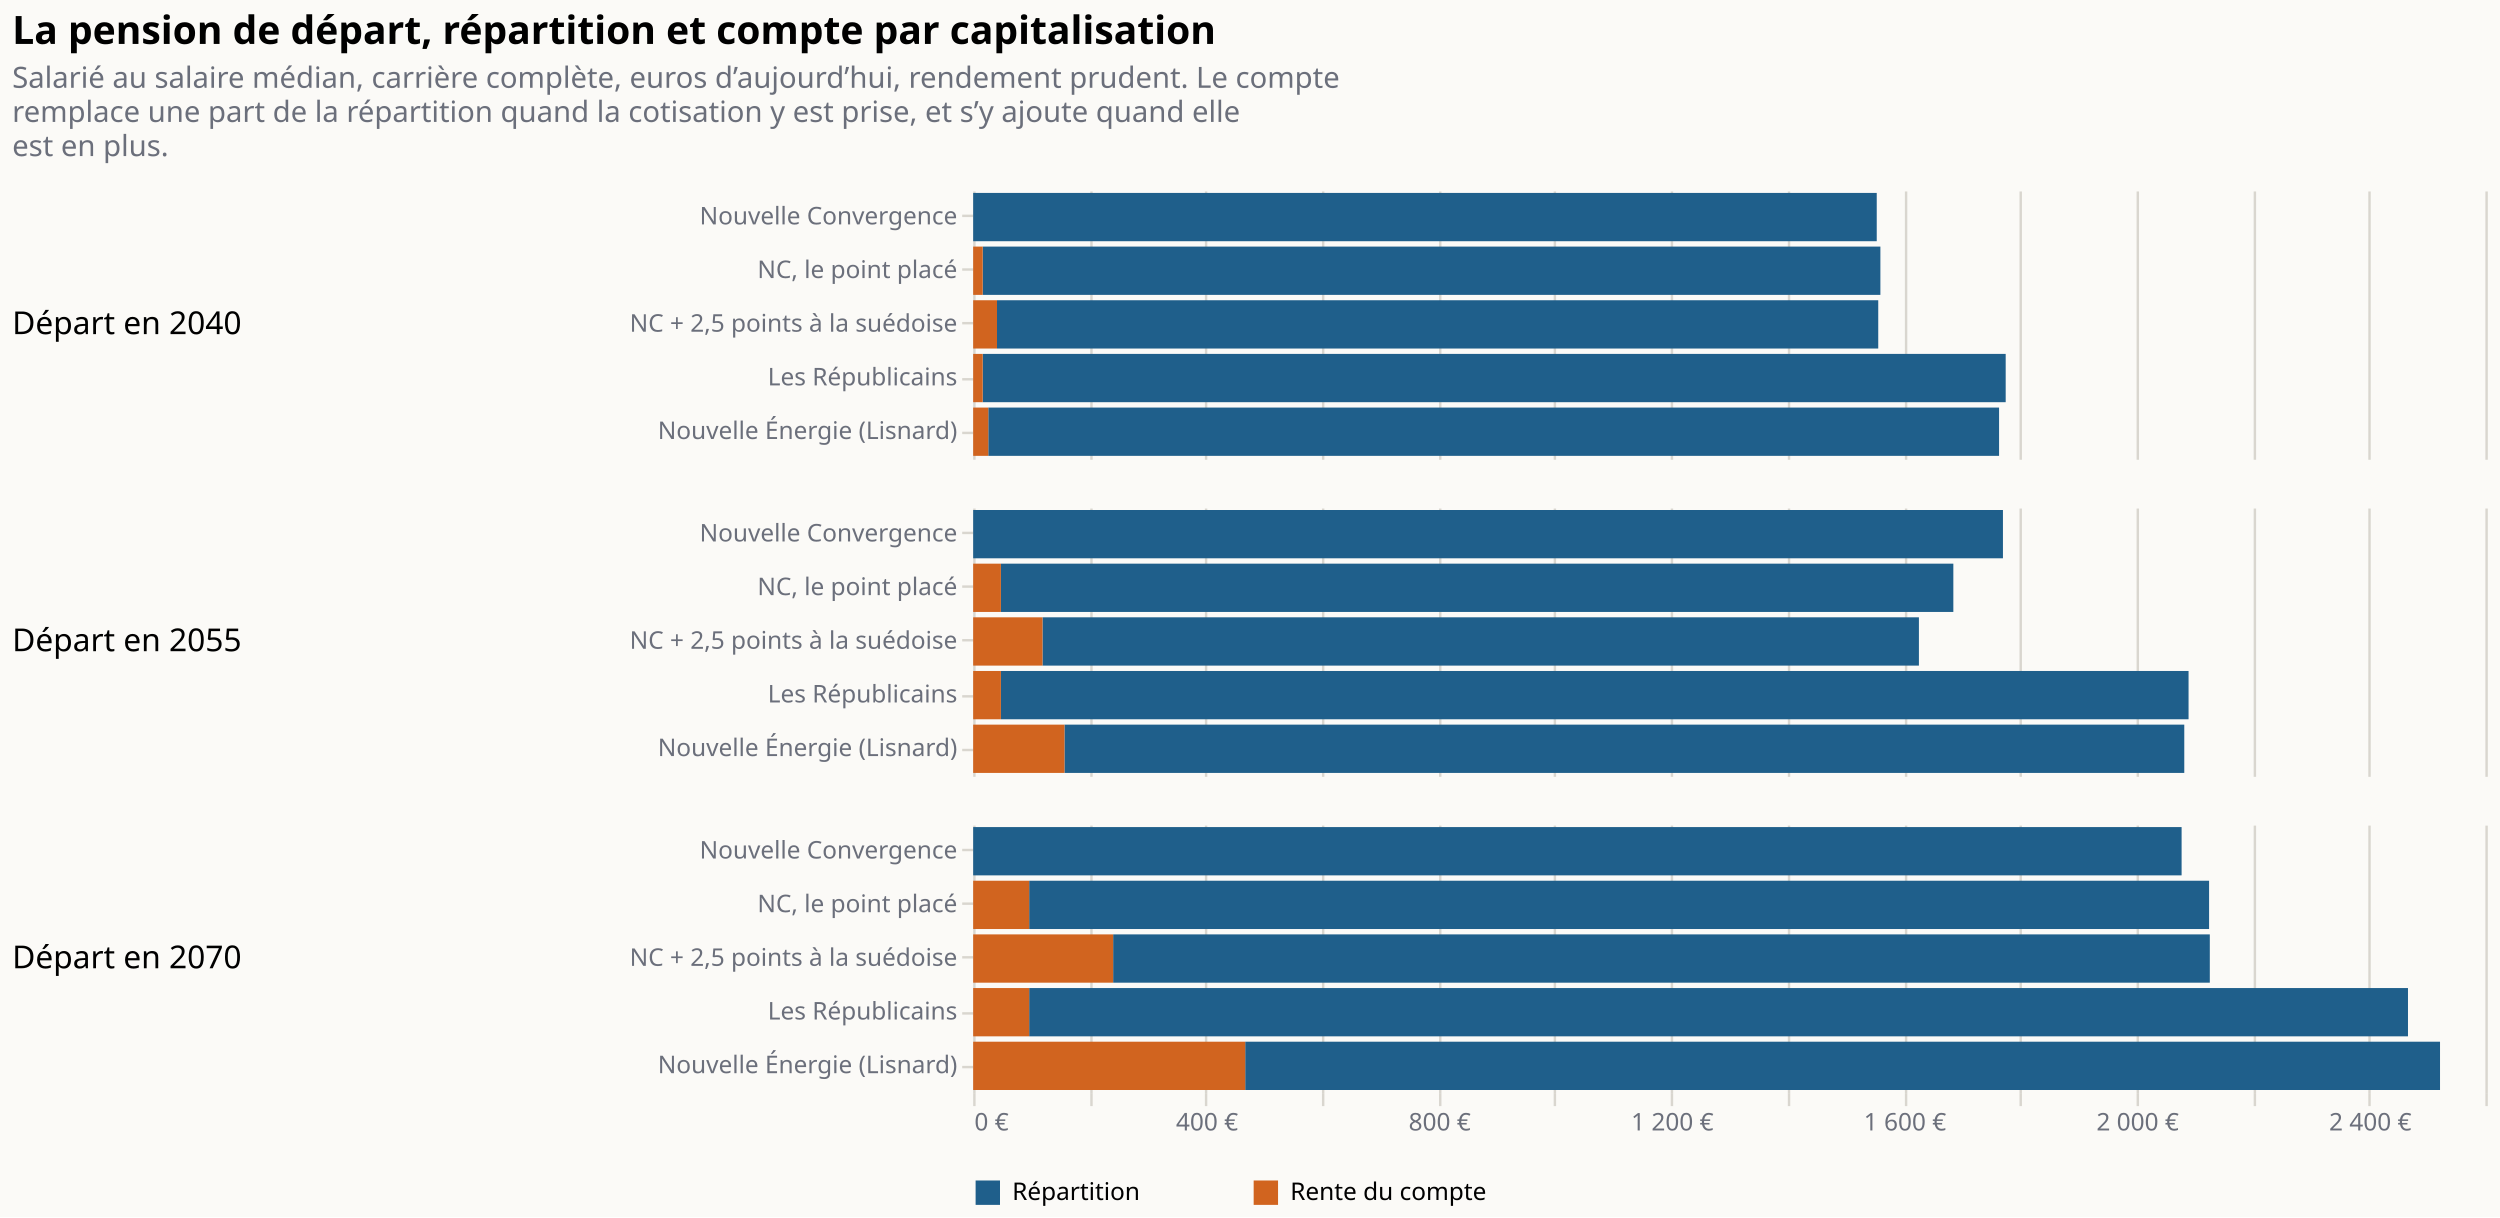
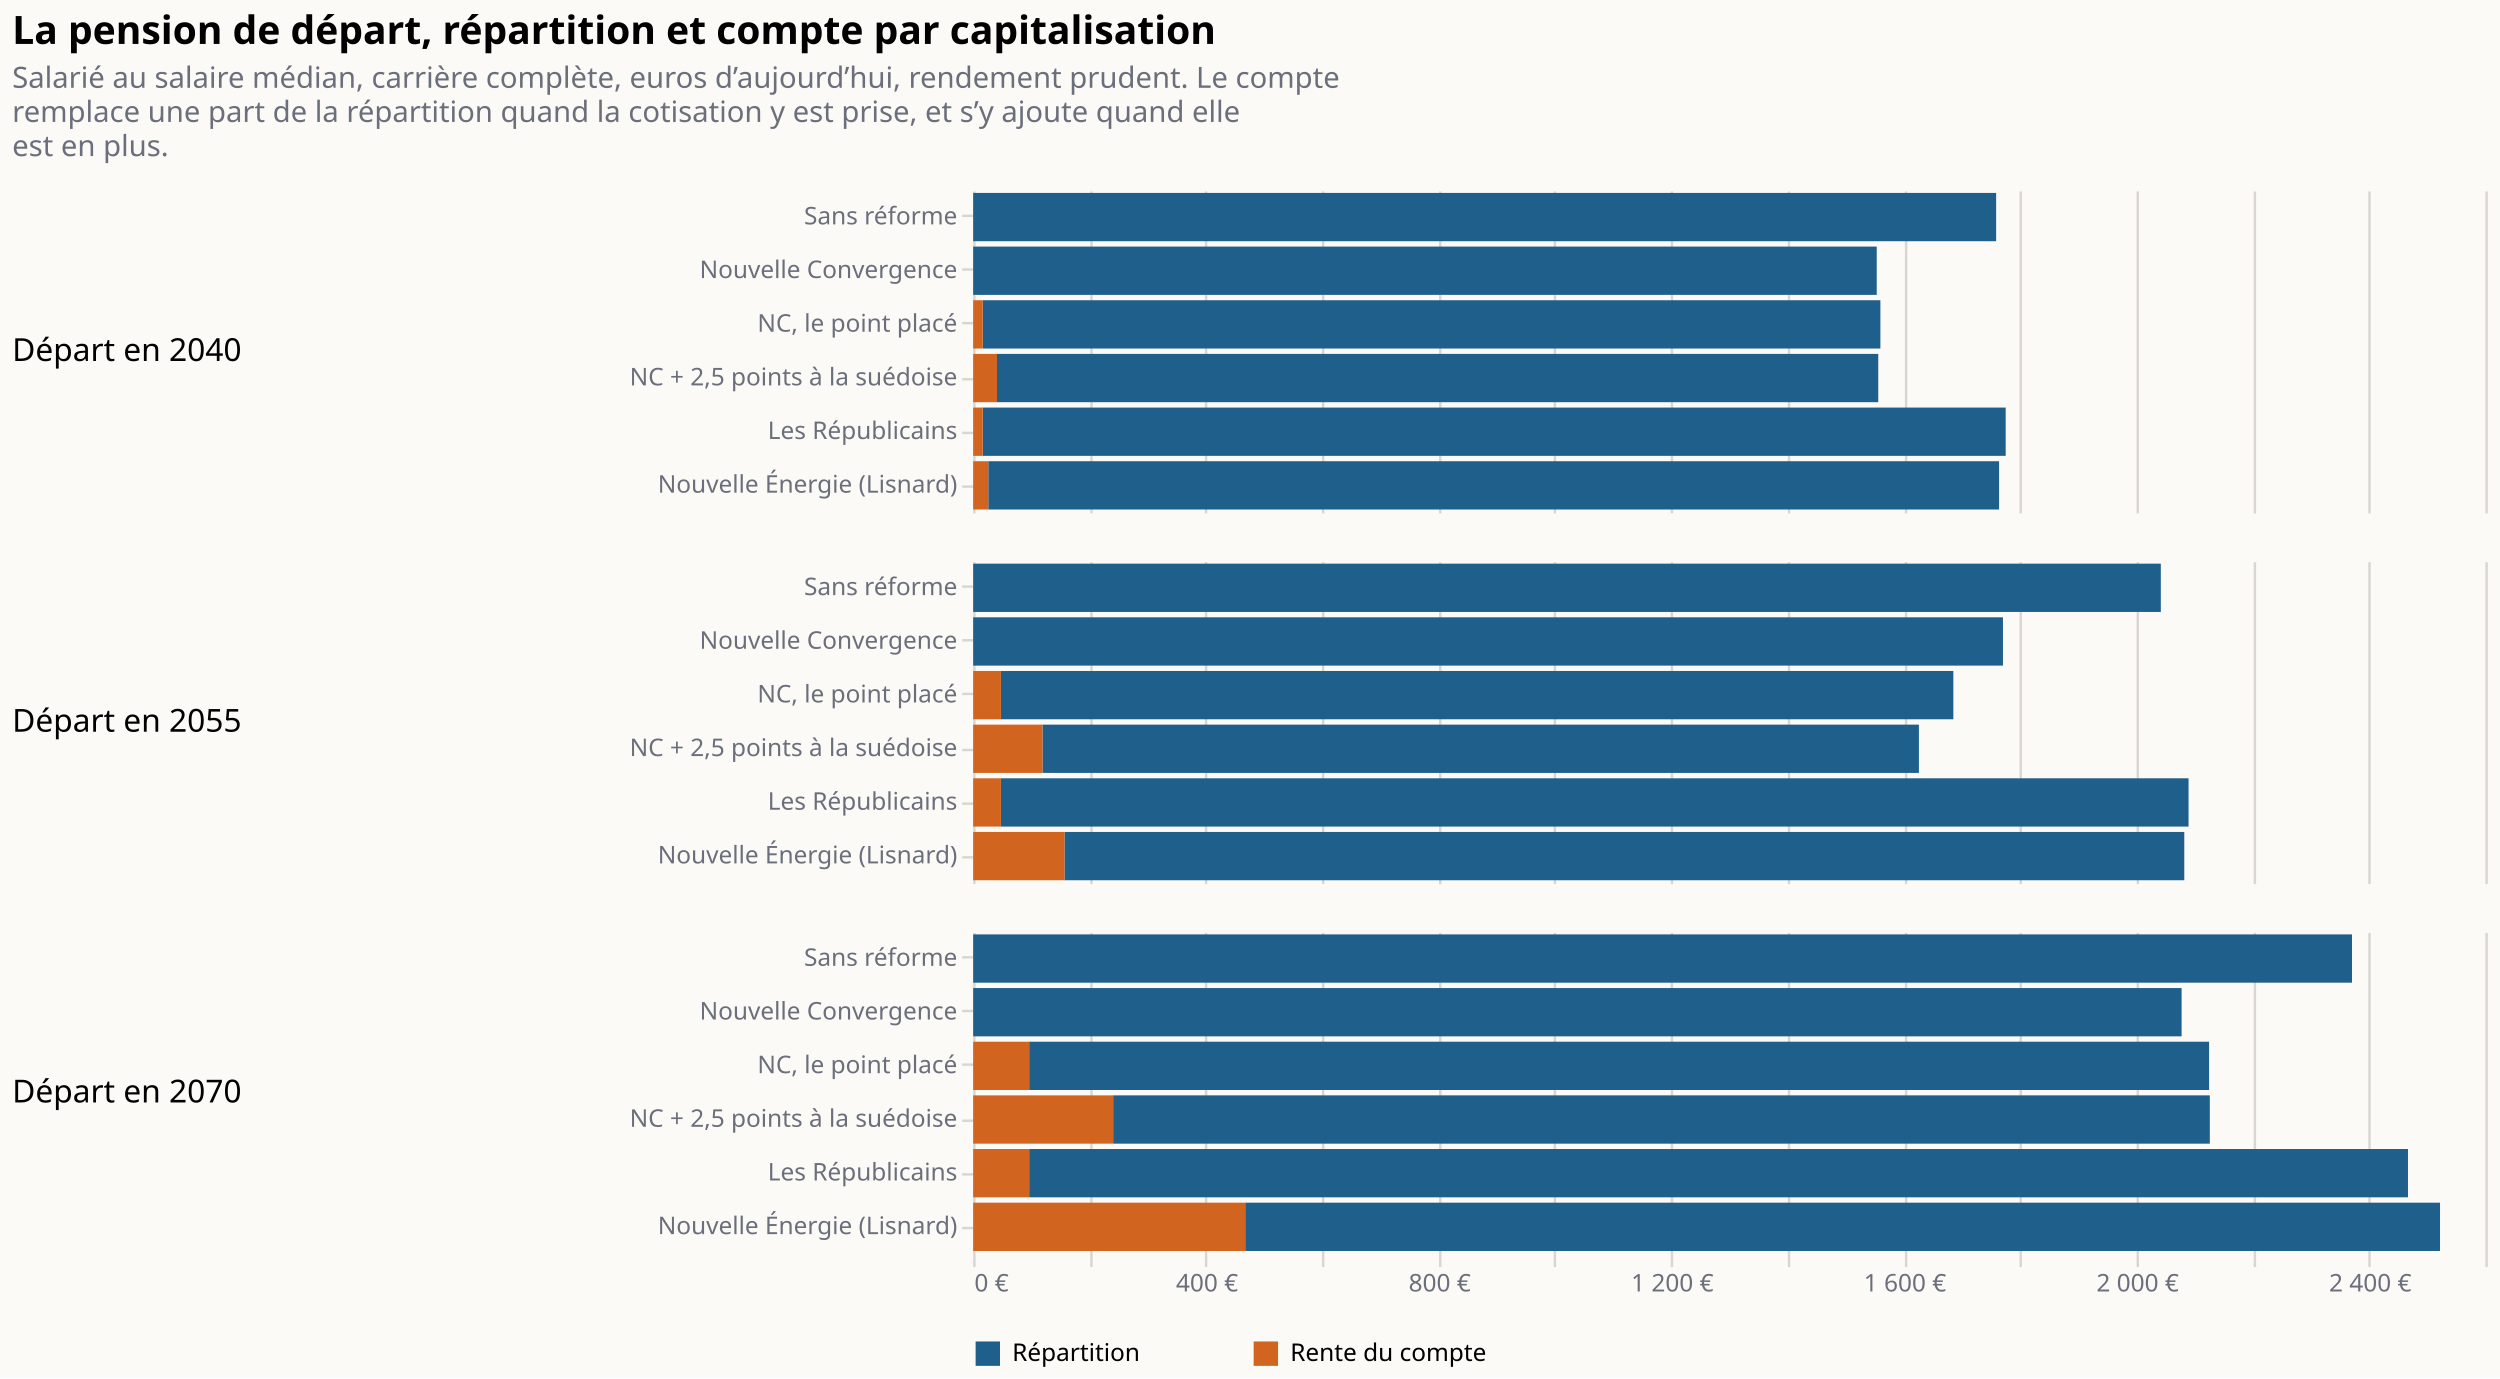
- <svg xmlns="http://www.w3.org/2000/svg" version="1.1" class="marks" width="1025" height="499" viewBox="0 0 1025 499">
-   <rect width="1025" height="499" fill="#fbfaf7" />
+ <svg xmlns="http://www.w3.org/2000/svg" version="1.1" class="marks" width="1025" height="565" viewBox="0 0 1025 565">
+   <rect width="1025" height="565" fill="#fbfaf7" />
  <g fill="none" stroke-miterlimit="4" transform="translate(399,78)">
    <g class="mark-group role-frame root" role="graphics-object" aria-roledescription="group mark container">
      <g transform="translate(0,0)">
        <path class="background" aria-hidden="true" d="M0,0h0v0h0Z" />
        <g>
          <g class="mark-group role-row-header row_header" role="graphics-object" aria-roledescription="group mark container">
            <g transform="translate(0,0)">
-               <path class="background" aria-hidden="true" d="M0,0h0v110h0Z" />
-               <g>
-                 <g class="mark-group role-axis" role="graphics-symbol" aria-roledescription="axis" aria-label="Y-axis for a discrete scale with 5 values: Nouvelle Convergence, NC, le point placé, NC + 2,5 points à la suédoise, Les Républicains, Nouvelle Énergie (Lisnard)">
+               <path class="background" aria-hidden="true" d="M0,0h0v132h0Z" />
+               <g>
+                 <g class="mark-group role-axis" role="graphics-symbol" aria-roledescription="axis" aria-label="Y-axis for a discrete scale with 6 values: Sans réforme, Nouvelle Convergence, NC, le point placé, NC + 2,5 points à la suédoise, Les Républicains, Nouvelle Énergie (Lisnard)">
                  <g transform="translate(0.5,0.5)">
                    <path class="background" aria-hidden="true" d="M0,0h0v0h0Z" pointer-events="none" />
                    <g>
                      <g class="mark-rule role-axis-tick" pointer-events="none">
                        <line transform="translate(0,10)" x2="-5" y2="0" stroke="#d9d6cf" stroke-width="1" opacity="1" />
                        <line transform="translate(0,32)" x2="-5" y2="0" stroke="#d9d6cf" stroke-width="1" opacity="1" />
                        <line transform="translate(0,54)" x2="-5" y2="0" stroke="#d9d6cf" stroke-width="1" opacity="1" />
                        <line transform="translate(0,77)" x2="-5" y2="0" stroke="#d9d6cf" stroke-width="1" opacity="1" />
                        <line transform="translate(0,99)" x2="-5" y2="0" stroke="#d9d6cf" stroke-width="1" opacity="1" />
+                         <line transform="translate(0,121)" x2="-5" y2="0" stroke="#d9d6cf" stroke-width="1" opacity="1" />
                      </g>
                      <g class="mark-text role-axis-label" pointer-events="none">
-                         <text text-anchor="end" transform="translate(-7,13.5)" font-family="system-ui, sans-serif" font-size="10px" fill="#6b6f7b" opacity="1">Nouvelle Convergence</text>
-                         <text text-anchor="end" transform="translate(-7,35.5)" font-family="system-ui, sans-serif" font-size="10px" fill="#6b6f7b" opacity="1">NC, le point placé</text>
-                         <text text-anchor="end" transform="translate(-7,57.5)" font-family="system-ui, sans-serif" font-size="10px" fill="#6b6f7b" opacity="1">NC + 2,5 points à la suédoise</text>
-                         <text text-anchor="end" transform="translate(-7,79.5)" font-family="system-ui, sans-serif" font-size="10px" fill="#6b6f7b" opacity="1">Les Républicains</text>
-                         <text text-anchor="end" transform="translate(-7,101.5)" font-family="system-ui, sans-serif" font-size="10px" fill="#6b6f7b" opacity="1">Nouvelle Énergie (Lisnard)</text>
+                         <text text-anchor="end" transform="translate(-7,13.5)" font-family="system-ui, sans-serif" font-size="10px" fill="#6b6f7b" opacity="1">Sans réforme</text>
+                         <text text-anchor="end" transform="translate(-7,35.5)" font-family="system-ui, sans-serif" font-size="10px" fill="#6b6f7b" opacity="1">Nouvelle Convergence</text>
+                         <text text-anchor="end" transform="translate(-7,57.5)" font-family="system-ui, sans-serif" font-size="10px" fill="#6b6f7b" opacity="1">NC, le point placé</text>
+                         <text text-anchor="end" transform="translate(-7,79.5)" font-family="system-ui, sans-serif" font-size="10px" fill="#6b6f7b" opacity="1">NC + 2,5 points à la suédoise</text>
+                         <text text-anchor="end" transform="translate(-7,101.5)" font-family="system-ui, sans-serif" font-size="10px" fill="#6b6f7b" opacity="1">Les Républicains</text>
+                         <text text-anchor="end" transform="translate(-7,123.5)" font-family="system-ui, sans-serif" font-size="10px" fill="#6b6f7b" opacity="1">Nouvelle Énergie (Lisnard)</text>
                      </g>
                    </g>
                    <path class="foreground" aria-hidden="true" d="" pointer-events="none" display="none" />
                  </g>
                </g>
                <g class="mark-group role-title">
-                   <g transform="translate(-394,55)">
+                   <g transform="translate(-394,66)">
                    <path class="background" aria-hidden="true" d="M0,0h0v0h0Z" pointer-events="none" />
                    <g>
                      <g class="mark-text role-title-text" role="graphics-symbol" aria-roledescription="title" aria-label="Title text 'Départ en 2040'" pointer-events="none">
                        <text text-anchor="start" transform="translate(0,4)" font-family="system-ui, sans-serif" font-size="13px" fill="#000" opacity="1">Départ en 2040</text>
                      </g>
                    </g>
                    <path class="foreground" aria-hidden="true" d="" pointer-events="none" display="none" />
                  </g>
                </g>
              </g>
              <path class="foreground" aria-hidden="true" d="" display="none" />
            </g>
-             <g transform="translate(0,130)">
-               <path class="background" aria-hidden="true" d="M0,0h0v110h0Z" />
-               <g>
-                 <g class="mark-group role-axis" role="graphics-symbol" aria-roledescription="axis" aria-label="Y-axis for a discrete scale with 5 values: Nouvelle Convergence, NC, le point placé, NC + 2,5 points à la suédoise, Les Républicains, Nouvelle Énergie (Lisnard)">
+             <g transform="translate(0,152)">
+               <path class="background" aria-hidden="true" d="M0,0h0v132h0Z" />
+               <g>
+                 <g class="mark-group role-axis" role="graphics-symbol" aria-roledescription="axis" aria-label="Y-axis for a discrete scale with 6 values: Sans réforme, Nouvelle Convergence, NC, le point placé, NC + 2,5 points à la suédoise, Les Républicains, Nouvelle Énergie (Lisnard)">
                  <g transform="translate(0.5,0.5)">
                    <path class="background" aria-hidden="true" d="M0,0h0v0h0Z" pointer-events="none" />
                    <g>
                      <g class="mark-rule role-axis-tick" pointer-events="none">
                        <line transform="translate(0,10)" x2="-5" y2="0" stroke="#d9d6cf" stroke-width="1" opacity="1" />
                        <line transform="translate(0,32)" x2="-5" y2="0" stroke="#d9d6cf" stroke-width="1" opacity="1" />
                        <line transform="translate(0,54)" x2="-5" y2="0" stroke="#d9d6cf" stroke-width="1" opacity="1" />
                        <line transform="translate(0,77)" x2="-5" y2="0" stroke="#d9d6cf" stroke-width="1" opacity="1" />
                        <line transform="translate(0,99)" x2="-5" y2="0" stroke="#d9d6cf" stroke-width="1" opacity="1" />
+                         <line transform="translate(0,121)" x2="-5" y2="0" stroke="#d9d6cf" stroke-width="1" opacity="1" />
                      </g>
                      <g class="mark-text role-axis-label" pointer-events="none">
-                         <text text-anchor="end" transform="translate(-7,13.5)" font-family="system-ui, sans-serif" font-size="10px" fill="#6b6f7b" opacity="1">Nouvelle Convergence</text>
-                         <text text-anchor="end" transform="translate(-7,35.5)" font-family="system-ui, sans-serif" font-size="10px" fill="#6b6f7b" opacity="1">NC, le point placé</text>
-                         <text text-anchor="end" transform="translate(-7,57.5)" font-family="system-ui, sans-serif" font-size="10px" fill="#6b6f7b" opacity="1">NC + 2,5 points à la suédoise</text>
-                         <text text-anchor="end" transform="translate(-7,79.5)" font-family="system-ui, sans-serif" font-size="10px" fill="#6b6f7b" opacity="1">Les Républicains</text>
-                         <text text-anchor="end" transform="translate(-7,101.5)" font-family="system-ui, sans-serif" font-size="10px" fill="#6b6f7b" opacity="1">Nouvelle Énergie (Lisnard)</text>
+                         <text text-anchor="end" transform="translate(-7,13.5)" font-family="system-ui, sans-serif" font-size="10px" fill="#6b6f7b" opacity="1">Sans réforme</text>
+                         <text text-anchor="end" transform="translate(-7,35.5)" font-family="system-ui, sans-serif" font-size="10px" fill="#6b6f7b" opacity="1">Nouvelle Convergence</text>
+                         <text text-anchor="end" transform="translate(-7,57.5)" font-family="system-ui, sans-serif" font-size="10px" fill="#6b6f7b" opacity="1">NC, le point placé</text>
+                         <text text-anchor="end" transform="translate(-7,79.5)" font-family="system-ui, sans-serif" font-size="10px" fill="#6b6f7b" opacity="1">NC + 2,5 points à la suédoise</text>
+                         <text text-anchor="end" transform="translate(-7,101.5)" font-family="system-ui, sans-serif" font-size="10px" fill="#6b6f7b" opacity="1">Les Républicains</text>
+                         <text text-anchor="end" transform="translate(-7,123.5)" font-family="system-ui, sans-serif" font-size="10px" fill="#6b6f7b" opacity="1">Nouvelle Énergie (Lisnard)</text>
                      </g>
                    </g>
                    <path class="foreground" aria-hidden="true" d="" pointer-events="none" display="none" />
                  </g>
                </g>
                <g class="mark-group role-title">
-                   <g transform="translate(-394,55)">
+                   <g transform="translate(-394,66)">
                    <path class="background" aria-hidden="true" d="M0,0h0v0h0Z" pointer-events="none" />
                    <g>
                      <g class="mark-text role-title-text" role="graphics-symbol" aria-roledescription="title" aria-label="Title text 'Départ en 2055'" pointer-events="none">
                        <text text-anchor="start" transform="translate(0,4)" font-family="system-ui, sans-serif" font-size="13px" fill="#000" opacity="1">Départ en 2055</text>
                      </g>
                    </g>
                    <path class="foreground" aria-hidden="true" d="" pointer-events="none" display="none" />
                  </g>
                </g>
              </g>
              <path class="foreground" aria-hidden="true" d="" display="none" />
            </g>
-             <g transform="translate(0,260)">
-               <path class="background" aria-hidden="true" d="M0,0h0v110h0Z" />
-               <g>
-                 <g class="mark-group role-axis" role="graphics-symbol" aria-roledescription="axis" aria-label="Y-axis for a discrete scale with 5 values: Nouvelle Convergence, NC, le point placé, NC + 2,5 points à la suédoise, Les Républicains, Nouvelle Énergie (Lisnard)">
+             <g transform="translate(0,304)">
+               <path class="background" aria-hidden="true" d="M0,0h0v132h0Z" />
+               <g>
+                 <g class="mark-group role-axis" role="graphics-symbol" aria-roledescription="axis" aria-label="Y-axis for a discrete scale with 6 values: Sans réforme, Nouvelle Convergence, NC, le point placé, NC + 2,5 points à la suédoise, Les Républicains, Nouvelle Énergie (Lisnard)">
                  <g transform="translate(0.5,0.5)">
                    <path class="background" aria-hidden="true" d="M0,0h0v0h0Z" pointer-events="none" />
                    <g>
                      <g class="mark-rule role-axis-tick" pointer-events="none">
                        <line transform="translate(0,10)" x2="-5" y2="0" stroke="#d9d6cf" stroke-width="1" opacity="1" />
                        <line transform="translate(0,32)" x2="-5" y2="0" stroke="#d9d6cf" stroke-width="1" opacity="1" />
                        <line transform="translate(0,54)" x2="-5" y2="0" stroke="#d9d6cf" stroke-width="1" opacity="1" />
                        <line transform="translate(0,77)" x2="-5" y2="0" stroke="#d9d6cf" stroke-width="1" opacity="1" />
                        <line transform="translate(0,99)" x2="-5" y2="0" stroke="#d9d6cf" stroke-width="1" opacity="1" />
+                         <line transform="translate(0,121)" x2="-5" y2="0" stroke="#d9d6cf" stroke-width="1" opacity="1" />
                      </g>
                      <g class="mark-text role-axis-label" pointer-events="none">
-                         <text text-anchor="end" transform="translate(-7,13.5)" font-family="system-ui, sans-serif" font-size="10px" fill="#6b6f7b" opacity="1">Nouvelle Convergence</text>
-                         <text text-anchor="end" transform="translate(-7,35.5)" font-family="system-ui, sans-serif" font-size="10px" fill="#6b6f7b" opacity="1">NC, le point placé</text>
-                         <text text-anchor="end" transform="translate(-7,57.5)" font-family="system-ui, sans-serif" font-size="10px" fill="#6b6f7b" opacity="1">NC + 2,5 points à la suédoise</text>
-                         <text text-anchor="end" transform="translate(-7,79.5)" font-family="system-ui, sans-serif" font-size="10px" fill="#6b6f7b" opacity="1">Les Républicains</text>
-                         <text text-anchor="end" transform="translate(-7,101.5)" font-family="system-ui, sans-serif" font-size="10px" fill="#6b6f7b" opacity="1">Nouvelle Énergie (Lisnard)</text>
+                         <text text-anchor="end" transform="translate(-7,13.5)" font-family="system-ui, sans-serif" font-size="10px" fill="#6b6f7b" opacity="1">Sans réforme</text>
+                         <text text-anchor="end" transform="translate(-7,35.5)" font-family="system-ui, sans-serif" font-size="10px" fill="#6b6f7b" opacity="1">Nouvelle Convergence</text>
+                         <text text-anchor="end" transform="translate(-7,57.5)" font-family="system-ui, sans-serif" font-size="10px" fill="#6b6f7b" opacity="1">NC, le point placé</text>
+                         <text text-anchor="end" transform="translate(-7,79.5)" font-family="system-ui, sans-serif" font-size="10px" fill="#6b6f7b" opacity="1">NC + 2,5 points à la suédoise</text>
+                         <text text-anchor="end" transform="translate(-7,101.5)" font-family="system-ui, sans-serif" font-size="10px" fill="#6b6f7b" opacity="1">Les Républicains</text>
+                         <text text-anchor="end" transform="translate(-7,123.5)" font-family="system-ui, sans-serif" font-size="10px" fill="#6b6f7b" opacity="1">Nouvelle Énergie (Lisnard)</text>
                      </g>
                    </g>
                    <path class="foreground" aria-hidden="true" d="" pointer-events="none" display="none" />
                  </g>
                </g>
                <g class="mark-group role-title">
-                   <g transform="translate(-394,55)">
+                   <g transform="translate(-394,66)">
                    <path class="background" aria-hidden="true" d="M0,0h0v0h0Z" pointer-events="none" />
                    <g>
                      <g class="mark-text role-title-text" role="graphics-symbol" aria-roledescription="title" aria-label="Title text 'Départ en 2070'" pointer-events="none">
                        <text text-anchor="start" transform="translate(0,4)" font-family="system-ui, sans-serif" font-size="13px" fill="#000" opacity="1">Départ en 2070</text>
                      </g>
                    </g>
                    <path class="foreground" aria-hidden="true" d="" pointer-events="none" display="none" />
                  </g>
                </g>
              </g>
              <path class="foreground" aria-hidden="true" d="" display="none" />
            </g>
          </g>
          <g class="mark-group role-column-footer column_footer" role="graphics-object" aria-roledescription="group mark container">
-             <g transform="translate(0,370)">
+             <g transform="translate(0,436)">
              <path class="background" aria-hidden="true" d="M0,0h620v0h-620Z" />
              <g>
                <g class="mark-group role-axis" role="graphics-symbol" aria-roledescription="axis" aria-label="X-axis for a linear scale with values from 0 to 2,600">
                  <g transform="translate(0.5,0.5)">
                    <path class="background" aria-hidden="true" d="M0,0h0v0h0Z" pointer-events="none" />
                    <g>
                      <g class="mark-rule role-axis-tick" pointer-events="none">
                        <line transform="translate(0,0)" x2="0" y2="5" stroke="#d9d6cf" stroke-width="1" opacity="1" />
                        <line transform="translate(48,0)" x2="0" y2="5" stroke="#d9d6cf" stroke-width="1" opacity="1" />
                        <line transform="translate(95,0)" x2="0" y2="5" stroke="#d9d6cf" stroke-width="1" opacity="1" />
                        <line transform="translate(143,0)" x2="0" y2="5" stroke="#d9d6cf" stroke-width="1" opacity="1" />
                        <line transform="translate(191,0)" x2="0" y2="5" stroke="#d9d6cf" stroke-width="1" opacity="1" />
                        <line transform="translate(238,0)" x2="0" y2="5" stroke="#d9d6cf" stroke-width="1" opacity="1" />
                        <line transform="translate(286,0)" x2="0" y2="5" stroke="#d9d6cf" stroke-width="1" opacity="1" />
                        <line transform="translate(334,0)" x2="0" y2="5" stroke="#d9d6cf" stroke-width="1" opacity="1" />
                        <line transform="translate(382,0)" x2="0" y2="5" stroke="#d9d6cf" stroke-width="1" opacity="1" />
                        <line transform="translate(429,0)" x2="0" y2="5" stroke="#d9d6cf" stroke-width="1" opacity="1" />
                        <line transform="translate(477,0)" x2="0" y2="5" stroke="#d9d6cf" stroke-width="1" opacity="1" />
                        <line transform="translate(525,0)" x2="0" y2="5" stroke="#d9d6cf" stroke-width="1" opacity="1" />
                        <line transform="translate(572,0)" x2="0" y2="5" stroke="#d9d6cf" stroke-width="1" opacity="1" />
                        <line transform="translate(620,0)" x2="0" y2="5" stroke="#d9d6cf" stroke-width="1" opacity="1" />
                      </g>
                      <g class="mark-text role-axis-label" pointer-events="none">
                        <text text-anchor="start" transform="translate(0,15)" font-family="system-ui, sans-serif" font-size="10px" fill="#6b6f7b" opacity="1">0 €</text>
                        <text text-anchor="middle" transform="translate(47.69231,15)" font-family="system-ui, sans-serif" font-size="10px" fill="#6b6f7b" opacity="0">200 €</text>
                        <text text-anchor="middle" transform="translate(95.38462,15)" font-family="system-ui, sans-serif" font-size="10px" fill="#6b6f7b" opacity="1">400 €</text>
                        <text text-anchor="middle" transform="translate(143.0769,15)" font-family="system-ui, sans-serif" font-size="10px" fill="#6b6f7b" opacity="0">600 €</text>
                        <text text-anchor="middle" transform="translate(190.7692,15)" font-family="system-ui, sans-serif" font-size="10px" fill="#6b6f7b" opacity="1">800 €</text>
                        <text text-anchor="middle" transform="translate(238.4615,15)" font-family="system-ui, sans-serif" font-size="10px" fill="#6b6f7b" opacity="0">1 000 €</text>
                        <text text-anchor="middle" transform="translate(286.1538,15)" font-family="system-ui, sans-serif" font-size="10px" fill="#6b6f7b" opacity="1">1 200 €</text>
                        <text text-anchor="middle" transform="translate(333.8462,15)" font-family="system-ui, sans-serif" font-size="10px" fill="#6b6f7b" opacity="0">1 400 €</text>
                        <text text-anchor="middle" transform="translate(381.5385,15)" font-family="system-ui, sans-serif" font-size="10px" fill="#6b6f7b" opacity="1">1 600 €</text>
                        <text text-anchor="middle" transform="translate(429.2308,15)" font-family="system-ui, sans-serif" font-size="10px" fill="#6b6f7b" opacity="0">1 800 €</text>
                        <text text-anchor="middle" transform="translate(476.9231,15)" font-family="system-ui, sans-serif" font-size="10px" fill="#6b6f7b" opacity="1">2 000 €</text>
                        <text text-anchor="middle" transform="translate(524.6154,15)" font-family="system-ui, sans-serif" font-size="10px" fill="#6b6f7b" opacity="0">2 200 €</text>
                        <text text-anchor="middle" transform="translate(572.3077,15)" font-family="system-ui, sans-serif" font-size="10px" fill="#6b6f7b" opacity="1">2 400 €</text>
                        <text text-anchor="end" transform="translate(620,15)" font-family="system-ui, sans-serif" font-size="10px" fill="#6b6f7b" opacity="0">2 600 €</text>
                      </g>
                    </g>
                    <path class="foreground" aria-hidden="true" d="" pointer-events="none" display="none" />
                  </g>
                </g>
              </g>
              <path class="foreground" aria-hidden="true" d="" display="none" />
            </g>
          </g>
          <g class="mark-group role-scope cell" role="graphics-object" aria-roledescription="group mark container">
            <g transform="translate(0,0)">
-               <path class="background" aria-hidden="true" d="M0,0h620v110h-620Z" />
+               <path class="background" aria-hidden="true" d="M0,0h620v132h-620Z" />
              <g>
                <g class="mark-group role-axis" aria-hidden="true">
-                   <g transform="translate(0.5,110.5)">
+                   <g transform="translate(0.5,132.5)">
                    <path class="background" aria-hidden="true" d="M0,0h0v0h0Z" pointer-events="none" />
                    <g>
                      <g class="mark-rule role-axis-grid" pointer-events="none">
-                         <line transform="translate(0,0)" x2="0" y2="-110" stroke="#d9d6cf" stroke-width="1" opacity="1" />
-                         <line transform="translate(48,0)" x2="0" y2="-110" stroke="#d9d6cf" stroke-width="1" opacity="1" />
-                         <line transform="translate(95,0)" x2="0" y2="-110" stroke="#d9d6cf" stroke-width="1" opacity="1" />
-                         <line transform="translate(143,0)" x2="0" y2="-110" stroke="#d9d6cf" stroke-width="1" opacity="1" />
-                         <line transform="translate(191,0)" x2="0" y2="-110" stroke="#d9d6cf" stroke-width="1" opacity="1" />
-                         <line transform="translate(238,0)" x2="0" y2="-110" stroke="#d9d6cf" stroke-width="1" opacity="1" />
-                         <line transform="translate(286,0)" x2="0" y2="-110" stroke="#d9d6cf" stroke-width="1" opacity="1" />
-                         <line transform="translate(334,0)" x2="0" y2="-110" stroke="#d9d6cf" stroke-width="1" opacity="1" />
-                         <line transform="translate(382,0)" x2="0" y2="-110" stroke="#d9d6cf" stroke-width="1" opacity="1" />
-                         <line transform="translate(429,0)" x2="0" y2="-110" stroke="#d9d6cf" stroke-width="1" opacity="1" />
-                         <line transform="translate(477,0)" x2="0" y2="-110" stroke="#d9d6cf" stroke-width="1" opacity="1" />
-                         <line transform="translate(525,0)" x2="0" y2="-110" stroke="#d9d6cf" stroke-width="1" opacity="1" />
-                         <line transform="translate(572,0)" x2="0" y2="-110" stroke="#d9d6cf" stroke-width="1" opacity="1" />
-                         <line transform="translate(620,0)" x2="0" y2="-110" stroke="#d9d6cf" stroke-width="1" opacity="1" />
+                         <line transform="translate(0,0)" x2="0" y2="-132" stroke="#d9d6cf" stroke-width="1" opacity="1" />
+                         <line transform="translate(48,0)" x2="0" y2="-132" stroke="#d9d6cf" stroke-width="1" opacity="1" />
+                         <line transform="translate(95,0)" x2="0" y2="-132" stroke="#d9d6cf" stroke-width="1" opacity="1" />
+                         <line transform="translate(143,0)" x2="0" y2="-132" stroke="#d9d6cf" stroke-width="1" opacity="1" />
+                         <line transform="translate(191,0)" x2="0" y2="-132" stroke="#d9d6cf" stroke-width="1" opacity="1" />
+                         <line transform="translate(238,0)" x2="0" y2="-132" stroke="#d9d6cf" stroke-width="1" opacity="1" />
+                         <line transform="translate(286,0)" x2="0" y2="-132" stroke="#d9d6cf" stroke-width="1" opacity="1" />
+                         <line transform="translate(334,0)" x2="0" y2="-132" stroke="#d9d6cf" stroke-width="1" opacity="1" />
+                         <line transform="translate(382,0)" x2="0" y2="-132" stroke="#d9d6cf" stroke-width="1" opacity="1" />
+                         <line transform="translate(429,0)" x2="0" y2="-132" stroke="#d9d6cf" stroke-width="1" opacity="1" />
+                         <line transform="translate(477,0)" x2="0" y2="-132" stroke="#d9d6cf" stroke-width="1" opacity="1" />
+                         <line transform="translate(525,0)" x2="0" y2="-132" stroke="#d9d6cf" stroke-width="1" opacity="1" />
+                         <line transform="translate(572,0)" x2="0" y2="-132" stroke="#d9d6cf" stroke-width="1" opacity="1" />
+                         <line transform="translate(620,0)" x2="0" y2="-132" stroke="#d9d6cf" stroke-width="1" opacity="1" />
                      </g>
                    </g>
                    <path class="foreground" aria-hidden="true" d="" pointer-events="none" display="none" />
                  </g>
                </g>
                <g class="mark-rect role-mark child_marks" role="graphics-object" aria-roledescription="rect mark container">
-                   <path aria-label="valeur: 1553.55079443; scenario: Nouvelle Convergence; source: Répartition" role="graphics-symbol" aria-roledescription="bar" d="M0,1.1h370.462v19.8h-370.462Z" fill="#1f5f8b" />
-                   <path aria-label="valeur: 0; scenario: Nouvelle Convergence; source: Rente du compte" role="graphics-symbol" aria-roledescription="bar" d="M0,1.1h0v19.8h0Z" fill="#d1641f" />
-                   <path aria-label="valeur: 1543.44361806; scenario: NC, le point placé; source: Répartition" role="graphics-symbol" aria-roledescription="bar" d="M3.908,23.1h368.052v19.8h-368.052Z" fill="#1f5f8b" />
-                   <path aria-label="valeur: 16.3880998637; scenario: NC, le point placé; source: Rente du compte" role="graphics-symbol" aria-roledescription="bar" d="M0,23.1h3.908v19.8h-3.908Z" fill="#d1641f" />
-                   <path aria-label="valeur: 1515.17541993; scenario: NC + 2,5 points à la suédoise; source: Répartition" role="graphics-symbol" aria-roledescription="bar" d="M9.77,45.1h361.311v19.8h-361.311Z" fill="#1f5f8b" />
-                   <path aria-label="valeur: 40.9702496592; scenario: NC + 2,5 points à la suédoise; source: Rente du compte" role="graphics-symbol" aria-roledescription="bar" d="M0,45.1h9.77v19.8h-9.77Z" fill="#d1641f" />
-                   <path aria-label="valeur: 1758.86796739; scenario: Les Républicains; source: Répartition" role="graphics-symbol" aria-roledescription="bar" d="M3.908,67.1h419.422v19.8h-419.422Z" fill="#1f5f8b" />
-                   <path aria-label="valeur: 16.3880998637; scenario: Les Républicains; source: Rente du compte" role="graphics-symbol" aria-roledescription="bar" d="M0,67.1h3.908v19.8h-3.908Z" fill="#d1641f" />
-                   <path aria-label="valeur: 1737.92906301; scenario: Nouvelle Énergie (Lisnard); source: Répartition" role="graphics-symbol" aria-roledescription="bar" d="M6.19,89.1h414.429v19.8h-414.429Z" fill="#1f5f8b" />
-                   <path aria-label="valeur: 25.9588645526; scenario: Nouvelle Énergie (Lisnard); source: Rente du compte" role="graphics-symbol" aria-roledescription="bar" d="M0,89.1h6.19v19.8h-6.19Z" fill="#d1641f" />
-                 </g>
-               </g>
-               <path class="foreground" aria-hidden="true" d="" display="none" />
-             </g>
-             <g transform="translate(0,130)">
-               <path class="background" aria-hidden="true" d="M0,0h620v110h-620Z" />
+                   <path aria-label="valeur: 1758.86796739; scenario: Sans réforme; source: Répartition" role="graphics-symbol" aria-roledescription="bar" d="M0,1.1h419.422v19.8h-419.422Z" fill="#1f5f8b" />
+                   <path aria-label="valeur: 0; scenario: Sans réforme; source: Rente du compte" role="graphics-symbol" aria-roledescription="bar" d="M0,1.1h0v19.8h0Z" fill="#d1641f" />
+                   <path aria-label="valeur: 1553.55079443; scenario: Nouvelle Convergence; source: Répartition" role="graphics-symbol" aria-roledescription="bar" d="M0,23.1h370.462v19.8h-370.462Z" fill="#1f5f8b" />
+                   <path aria-label="valeur: 0; scenario: Nouvelle Convergence; source: Rente du compte" role="graphics-symbol" aria-roledescription="bar" d="M0,23.1h0v19.8h0Z" fill="#d1641f" />
+                   <path aria-label="valeur: 1543.44361806; scenario: NC, le point placé; source: Répartition" role="graphics-symbol" aria-roledescription="bar" d="M3.908,45.1h368.052v19.8h-368.052Z" fill="#1f5f8b" />
+                   <path aria-label="valeur: 16.3880998637; scenario: NC, le point placé; source: Rente du compte" role="graphics-symbol" aria-roledescription="bar" d="M0,45.1h3.908v19.8h-3.908Z" fill="#d1641f" />
+                   <path aria-label="valeur: 1515.17541993; scenario: NC + 2,5 points à la suédoise; source: Répartition" role="graphics-symbol" aria-roledescription="bar" d="M9.77,67.1h361.311v19.8h-361.311Z" fill="#1f5f8b" />
+                   <path aria-label="valeur: 40.9702496592; scenario: NC + 2,5 points à la suédoise; source: Rente du compte" role="graphics-symbol" aria-roledescription="bar" d="M0,67.1h9.77v19.8h-9.77Z" fill="#d1641f" />
+                   <path aria-label="valeur: 1758.86796739; scenario: Les Républicains; source: Répartition" role="graphics-symbol" aria-roledescription="bar" d="M3.908,89.1h419.422v19.8h-419.422Z" fill="#1f5f8b" />
+                   <path aria-label="valeur: 16.3880998637; scenario: Les Républicains; source: Rente du compte" role="graphics-symbol" aria-roledescription="bar" d="M0,89.1h3.908v19.8h-3.908Z" fill="#d1641f" />
+                   <path aria-label="valeur: 1737.92906301; scenario: Nouvelle Énergie (Lisnard); source: Répartition" role="graphics-symbol" aria-roledescription="bar" d="M6.19,111.1h414.429v19.8h-414.429Z" fill="#1f5f8b" />
+                   <path aria-label="valeur: 25.9588645526; scenario: Nouvelle Énergie (Lisnard); source: Rente du compte" role="graphics-symbol" aria-roledescription="bar" d="M0,111.1h6.19v19.8h-6.19Z" fill="#d1641f" />
+                 </g>
+               </g>
+               <path class="foreground" aria-hidden="true" d="" display="none" />
+             </g>
+             <g transform="translate(0,152)">
+               <path class="background" aria-hidden="true" d="M0,0h620v132h-620Z" />
              <g>
                <g class="mark-group role-axis" aria-hidden="true">
-                   <g transform="translate(0.5,110.5)">
+                   <g transform="translate(0.5,132.5)">
                    <path class="background" aria-hidden="true" d="M0,0h0v0h0Z" pointer-events="none" />
                    <g>
                      <g class="mark-rule role-axis-grid" pointer-events="none">
-                         <line transform="translate(0,0)" x2="0" y2="-110" stroke="#d9d6cf" stroke-width="1" opacity="1" />
-                         <line transform="translate(48,0)" x2="0" y2="-110" stroke="#d9d6cf" stroke-width="1" opacity="1" />
-                         <line transform="translate(95,0)" x2="0" y2="-110" stroke="#d9d6cf" stroke-width="1" opacity="1" />
-                         <line transform="translate(143,0)" x2="0" y2="-110" stroke="#d9d6cf" stroke-width="1" opacity="1" />
-                         <line transform="translate(191,0)" x2="0" y2="-110" stroke="#d9d6cf" stroke-width="1" opacity="1" />
-                         <line transform="translate(238,0)" x2="0" y2="-110" stroke="#d9d6cf" stroke-width="1" opacity="1" />
-                         <line transform="translate(286,0)" x2="0" y2="-110" stroke="#d9d6cf" stroke-width="1" opacity="1" />
-                         <line transform="translate(334,0)" x2="0" y2="-110" stroke="#d9d6cf" stroke-width="1" opacity="1" />
-                         <line transform="translate(382,0)" x2="0" y2="-110" stroke="#d9d6cf" stroke-width="1" opacity="1" />
-                         <line transform="translate(429,0)" x2="0" y2="-110" stroke="#d9d6cf" stroke-width="1" opacity="1" />
-                         <line transform="translate(477,0)" x2="0" y2="-110" stroke="#d9d6cf" stroke-width="1" opacity="1" />
-                         <line transform="translate(525,0)" x2="0" y2="-110" stroke="#d9d6cf" stroke-width="1" opacity="1" />
-                         <line transform="translate(572,0)" x2="0" y2="-110" stroke="#d9d6cf" stroke-width="1" opacity="1" />
-                         <line transform="translate(620,0)" x2="0" y2="-110" stroke="#d9d6cf" stroke-width="1" opacity="1" />
+                         <line transform="translate(0,0)" x2="0" y2="-132" stroke="#d9d6cf" stroke-width="1" opacity="1" />
+                         <line transform="translate(48,0)" x2="0" y2="-132" stroke="#d9d6cf" stroke-width="1" opacity="1" />
+                         <line transform="translate(95,0)" x2="0" y2="-132" stroke="#d9d6cf" stroke-width="1" opacity="1" />
+                         <line transform="translate(143,0)" x2="0" y2="-132" stroke="#d9d6cf" stroke-width="1" opacity="1" />
+                         <line transform="translate(191,0)" x2="0" y2="-132" stroke="#d9d6cf" stroke-width="1" opacity="1" />
+                         <line transform="translate(238,0)" x2="0" y2="-132" stroke="#d9d6cf" stroke-width="1" opacity="1" />
+                         <line transform="translate(286,0)" x2="0" y2="-132" stroke="#d9d6cf" stroke-width="1" opacity="1" />
+                         <line transform="translate(334,0)" x2="0" y2="-132" stroke="#d9d6cf" stroke-width="1" opacity="1" />
+                         <line transform="translate(382,0)" x2="0" y2="-132" stroke="#d9d6cf" stroke-width="1" opacity="1" />
+                         <line transform="translate(429,0)" x2="0" y2="-132" stroke="#d9d6cf" stroke-width="1" opacity="1" />
+                         <line transform="translate(477,0)" x2="0" y2="-132" stroke="#d9d6cf" stroke-width="1" opacity="1" />
+                         <line transform="translate(525,0)" x2="0" y2="-132" stroke="#d9d6cf" stroke-width="1" opacity="1" />
+                         <line transform="translate(572,0)" x2="0" y2="-132" stroke="#d9d6cf" stroke-width="1" opacity="1" />
+                         <line transform="translate(620,0)" x2="0" y2="-132" stroke="#d9d6cf" stroke-width="1" opacity="1" />
                      </g>
                    </g>
                    <path class="foreground" aria-hidden="true" d="" pointer-events="none" display="none" />
                  </g>
                </g>
                <g class="mark-rect role-mark child_marks" role="graphics-object" aria-roledescription="rect mark container">
-                   <path aria-label="valeur: 1770.55206818; scenario: Nouvelle Convergence; source: Répartition" role="graphics-symbol" aria-roledescription="bar" d="M0,1.1h422.209v19.8h-422.209Z" fill="#1f5f8b" />
-                   <path aria-label="valeur: 0; scenario: Nouvelle Convergence; source: Rente du compte" role="graphics-symbol" aria-roledescription="bar" d="M0,1.1h0v19.8h0Z" fill="#d1641f" />
-                   <path aria-label="valeur: 1637.57893312; scenario: NC, le point placé; source: Répartition" role="graphics-symbol" aria-roledescription="bar" d="M11.371,23.1h390.5v19.8h-390.5Z" fill="#1f5f8b" />
-                   <path aria-label="valeur: 47.6841953024; scenario: NC, le point placé; source: Rente du compte" role="graphics-symbol" aria-roledescription="bar" d="M0,23.1h11.371v19.8h-11.371Z" fill="#d1641f" />
-                   <path aria-label="valeur: 1506.85873542; scenario: NC + 2,5 points à la suédoise; source: Répartition" role="graphics-symbol" aria-roledescription="bar" d="M28.427,45.1h359.328v19.8h-359.328Z" fill="#1f5f8b" />
-                   <path aria-label="valeur: 119.210488256; scenario: NC + 2,5 points à la suédoise; source: Rente du compte" role="graphics-symbol" aria-roledescription="bar" d="M0,45.1h28.427v19.8h-28.427Z" fill="#d1641f" />
-                   <path aria-label="valeur: 2041.99110673; scenario: Les Républicains; source: Répartition" role="graphics-symbol" aria-roledescription="bar" d="M11.371,67.1h486.936v19.8h-486.936Z" fill="#1f5f8b" />
-                   <path aria-label="valeur: 47.6841953024; scenario: Les Républicains; source: Rente du compte" role="graphics-symbol" aria-roledescription="bar" d="M0,67.1h11.371v19.8h-11.371Z" fill="#d1641f" />
-                   <path aria-label="valeur: 1925.3587951; scenario: Nouvelle Énergie (Lisnard); source: Répartition" role="graphics-symbol" aria-roledescription="bar" d="M37.429,89.1h459.124v19.8h-459.124Z" fill="#1f5f8b" />
-                   <path aria-label="valeur: 156.961708845; scenario: Nouvelle Énergie (Lisnard); source: Rente du compte" role="graphics-symbol" aria-roledescription="bar" d="M0,89.1h37.429v19.8h-37.429Z" fill="#d1641f" />
-                 </g>
-               </g>
-               <path class="foreground" aria-hidden="true" d="" display="none" />
-             </g>
-             <g transform="translate(0,260)">
-               <path class="background" aria-hidden="true" d="M0,0h620v110h-620Z" />
+                   <path aria-label="valeur: 2041.99110673; scenario: Sans réforme; source: Répartition" role="graphics-symbol" aria-roledescription="bar" d="M0,1.1h486.936v19.8h-486.936Z" fill="#1f5f8b" />
+                   <path aria-label="valeur: 0; scenario: Sans réforme; source: Rente du compte" role="graphics-symbol" aria-roledescription="bar" d="M0,1.1h0v19.8h0Z" fill="#d1641f" />
+                   <path aria-label="valeur: 1770.55206818; scenario: Nouvelle Convergence; source: Répartition" role="graphics-symbol" aria-roledescription="bar" d="M0,23.1h422.209v19.8h-422.209Z" fill="#1f5f8b" />
+                   <path aria-label="valeur: 0; scenario: Nouvelle Convergence; source: Rente du compte" role="graphics-symbol" aria-roledescription="bar" d="M0,23.1h0v19.8h0Z" fill="#d1641f" />
+                   <path aria-label="valeur: 1637.57893312; scenario: NC, le point placé; source: Répartition" role="graphics-symbol" aria-roledescription="bar" d="M11.371,45.1h390.5v19.8h-390.5Z" fill="#1f5f8b" />
+                   <path aria-label="valeur: 47.6841953024; scenario: NC, le point placé; source: Rente du compte" role="graphics-symbol" aria-roledescription="bar" d="M0,45.1h11.371v19.8h-11.371Z" fill="#d1641f" />
+                   <path aria-label="valeur: 1506.85873542; scenario: NC + 2,5 points à la suédoise; source: Répartition" role="graphics-symbol" aria-roledescription="bar" d="M28.427,67.1h359.328v19.8h-359.328Z" fill="#1f5f8b" />
+                   <path aria-label="valeur: 119.210488256; scenario: NC + 2,5 points à la suédoise; source: Rente du compte" role="graphics-symbol" aria-roledescription="bar" d="M0,67.1h28.427v19.8h-28.427Z" fill="#d1641f" />
+                   <path aria-label="valeur: 2041.99110673; scenario: Les Républicains; source: Répartition" role="graphics-symbol" aria-roledescription="bar" d="M11.371,89.1h486.936v19.8h-486.936Z" fill="#1f5f8b" />
+                   <path aria-label="valeur: 47.6841953024; scenario: Les Républicains; source: Rente du compte" role="graphics-symbol" aria-roledescription="bar" d="M0,89.1h11.371v19.8h-11.371Z" fill="#d1641f" />
+                   <path aria-label="valeur: 1925.3587951; scenario: Nouvelle Énergie (Lisnard); source: Répartition" role="graphics-symbol" aria-roledescription="bar" d="M37.429,111.1h459.124v19.8h-459.124Z" fill="#1f5f8b" />
+                   <path aria-label="valeur: 156.961708845; scenario: Nouvelle Énergie (Lisnard); source: Rente du compte" role="graphics-symbol" aria-roledescription="bar" d="M0,111.1h37.429v19.8h-37.429Z" fill="#d1641f" />
+                 </g>
+               </g>
+               <path class="foreground" aria-hidden="true" d="" display="none" />
+             </g>
+             <g transform="translate(0,304)">
+               <path class="background" aria-hidden="true" d="M0,0h620v132h-620Z" />
              <g>
                <g class="mark-group role-axis" aria-hidden="true">
-                   <g transform="translate(0.5,110.5)">
+                   <g transform="translate(0.5,132.5)">
                    <path class="background" aria-hidden="true" d="M0,0h0v0h0Z" pointer-events="none" />
                    <g>
                      <g class="mark-rule role-axis-grid" pointer-events="none">
-                         <line transform="translate(0,0)" x2="0" y2="-110" stroke="#d9d6cf" stroke-width="1" opacity="1" />
-                         <line transform="translate(48,0)" x2="0" y2="-110" stroke="#d9d6cf" stroke-width="1" opacity="1" />
-                         <line transform="translate(95,0)" x2="0" y2="-110" stroke="#d9d6cf" stroke-width="1" opacity="1" />
-                         <line transform="translate(143,0)" x2="0" y2="-110" stroke="#d9d6cf" stroke-width="1" opacity="1" />
-                         <line transform="translate(191,0)" x2="0" y2="-110" stroke="#d9d6cf" stroke-width="1" opacity="1" />
-                         <line transform="translate(238,0)" x2="0" y2="-110" stroke="#d9d6cf" stroke-width="1" opacity="1" />
-                         <line transform="translate(286,0)" x2="0" y2="-110" stroke="#d9d6cf" stroke-width="1" opacity="1" />
-                         <line transform="translate(334,0)" x2="0" y2="-110" stroke="#d9d6cf" stroke-width="1" opacity="1" />
-                         <line transform="translate(382,0)" x2="0" y2="-110" stroke="#d9d6cf" stroke-width="1" opacity="1" />
-                         <line transform="translate(429,0)" x2="0" y2="-110" stroke="#d9d6cf" stroke-width="1" opacity="1" />
-                         <line transform="translate(477,0)" x2="0" y2="-110" stroke="#d9d6cf" stroke-width="1" opacity="1" />
-                         <line transform="translate(525,0)" x2="0" y2="-110" stroke="#d9d6cf" stroke-width="1" opacity="1" />
-                         <line transform="translate(572,0)" x2="0" y2="-110" stroke="#d9d6cf" stroke-width="1" opacity="1" />
-                         <line transform="translate(620,0)" x2="0" y2="-110" stroke="#d9d6cf" stroke-width="1" opacity="1" />
+                         <line transform="translate(0,0)" x2="0" y2="-132" stroke="#d9d6cf" stroke-width="1" opacity="1" />
+                         <line transform="translate(48,0)" x2="0" y2="-132" stroke="#d9d6cf" stroke-width="1" opacity="1" />
+                         <line transform="translate(95,0)" x2="0" y2="-132" stroke="#d9d6cf" stroke-width="1" opacity="1" />
+                         <line transform="translate(143,0)" x2="0" y2="-132" stroke="#d9d6cf" stroke-width="1" opacity="1" />
+                         <line transform="translate(191,0)" x2="0" y2="-132" stroke="#d9d6cf" stroke-width="1" opacity="1" />
+                         <line transform="translate(238,0)" x2="0" y2="-132" stroke="#d9d6cf" stroke-width="1" opacity="1" />
+                         <line transform="translate(286,0)" x2="0" y2="-132" stroke="#d9d6cf" stroke-width="1" opacity="1" />
+                         <line transform="translate(334,0)" x2="0" y2="-132" stroke="#d9d6cf" stroke-width="1" opacity="1" />
+                         <line transform="translate(382,0)" x2="0" y2="-132" stroke="#d9d6cf" stroke-width="1" opacity="1" />
+                         <line transform="translate(429,0)" x2="0" y2="-132" stroke="#d9d6cf" stroke-width="1" opacity="1" />
+                         <line transform="translate(477,0)" x2="0" y2="-132" stroke="#d9d6cf" stroke-width="1" opacity="1" />
+                         <line transform="translate(525,0)" x2="0" y2="-132" stroke="#d9d6cf" stroke-width="1" opacity="1" />
+                         <line transform="translate(572,0)" x2="0" y2="-132" stroke="#d9d6cf" stroke-width="1" opacity="1" />
+                         <line transform="translate(620,0)" x2="0" y2="-132" stroke="#d9d6cf" stroke-width="1" opacity="1" />
                      </g>
                    </g>
                    <path class="foreground" aria-hidden="true" d="" pointer-events="none" display="none" />
                  </g>
                </g>
                <g class="mark-rect role-mark child_marks" role="graphics-object" aria-roledescription="rect mark container">
-                   <path aria-label="valeur: 2077.71877027; scenario: Nouvelle Convergence; source: Répartition" role="graphics-symbol" aria-roledescription="bar" d="M0,1.1h495.456v19.8h-495.456Z" fill="#1f5f8b" />
-                   <path aria-label="valeur: 0; scenario: Nouvelle Convergence; source: Rente du compte" role="graphics-symbol" aria-roledescription="bar" d="M0,1.1h0v19.8h0Z" fill="#d1641f" />
-                   <path aria-label="valeur: 2028.6983956; scenario: NC, le point placé; source: Répartition" role="graphics-symbol" aria-roledescription="bar" d="M22.955,23.1h483.767v19.8h-483.767Z" fill="#1f5f8b" />
-                   <path aria-label="valeur: 96.262106231; scenario: NC, le point placé; source: Rente du compte" role="graphics-symbol" aria-roledescription="bar" d="M0,23.1h22.955v19.8h-22.955Z" fill="#d1641f" />
-                   <path aria-label="valeur: 1885.56772017; scenario: NC + 2,5 points à la suédoise; source: Répartition" role="graphics-symbol" aria-roledescription="bar" d="M57.387,45.1h449.635v19.8h-449.635Z" fill="#1f5f8b" />
-                   <path aria-label="valeur: 240.655265578; scenario: NC + 2,5 points à la suédoise; source: Rente du compte" role="graphics-symbol" aria-roledescription="bar" d="M0,45.1h57.387v19.8h-57.387Z" fill="#d1641f" />
-                   <path aria-label="valeur: 2370.68828205; scenario: Les Républicains; source: Répartition" role="graphics-symbol" aria-roledescription="bar" d="M22.955,67.1h565.318v19.8h-565.318Z" fill="#1f5f8b" />
-                   <path aria-label="valeur: 96.262106231; scenario: Les Républicains; source: Rente du compte" role="graphics-symbol" aria-roledescription="bar" d="M0,67.1h22.955v19.8h-22.955Z" fill="#d1641f" />
-                   <path aria-label="valeur: 2054.31529068; scenario: Nouvelle Énergie (Lisnard); source: Répartition" role="graphics-symbol" aria-roledescription="bar" d="M111.534,89.1h489.875v19.8h-489.875Z" fill="#1f5f8b" />
-                   <path aria-label="valeur: 467.721540924; scenario: Nouvelle Énergie (Lisnard); source: Rente du compte" role="graphics-symbol" aria-roledescription="bar" d="M0,89.1h111.534v19.8h-111.534Z" fill="#d1641f" />
+                   <path aria-label="valeur: 2370.68828205; scenario: Sans réforme; source: Répartition" role="graphics-symbol" aria-roledescription="bar" d="M0,1.1h565.318v19.8h-565.318Z" fill="#1f5f8b" />
+                   <path aria-label="valeur: 0; scenario: Sans réforme; source: Rente du compte" role="graphics-symbol" aria-roledescription="bar" d="M0,1.1h0v19.8h0Z" fill="#d1641f" />
+                   <path aria-label="valeur: 2077.71877027; scenario: Nouvelle Convergence; source: Répartition" role="graphics-symbol" aria-roledescription="bar" d="M0,23.1h495.456v19.8h-495.456Z" fill="#1f5f8b" />
+                   <path aria-label="valeur: 0; scenario: Nouvelle Convergence; source: Rente du compte" role="graphics-symbol" aria-roledescription="bar" d="M0,23.1h0v19.8h0Z" fill="#d1641f" />
+                   <path aria-label="valeur: 2028.6983956; scenario: NC, le point placé; source: Répartition" role="graphics-symbol" aria-roledescription="bar" d="M22.955,45.1h483.767v19.8h-483.767Z" fill="#1f5f8b" />
+                   <path aria-label="valeur: 96.262106231; scenario: NC, le point placé; source: Rente du compte" role="graphics-symbol" aria-roledescription="bar" d="M0,45.1h22.955v19.8h-22.955Z" fill="#d1641f" />
+                   <path aria-label="valeur: 1885.56772017; scenario: NC + 2,5 points à la suédoise; source: Répartition" role="graphics-symbol" aria-roledescription="bar" d="M57.387,67.1h449.635v19.8h-449.635Z" fill="#1f5f8b" />
+                   <path aria-label="valeur: 240.655265578; scenario: NC + 2,5 points à la suédoise; source: Rente du compte" role="graphics-symbol" aria-roledescription="bar" d="M0,67.1h57.387v19.8h-57.387Z" fill="#d1641f" />
+                   <path aria-label="valeur: 2370.68828205; scenario: Les Républicains; source: Répartition" role="graphics-symbol" aria-roledescription="bar" d="M22.955,89.1h565.318v19.8h-565.318Z" fill="#1f5f8b" />
+                   <path aria-label="valeur: 96.262106231; scenario: Les Républicains; source: Rente du compte" role="graphics-symbol" aria-roledescription="bar" d="M0,89.1h22.955v19.8h-22.955Z" fill="#d1641f" />
+                   <path aria-label="valeur: 2054.31529068; scenario: Nouvelle Énergie (Lisnard); source: Répartition" role="graphics-symbol" aria-roledescription="bar" d="M111.534,111.1h489.875v19.8h-489.875Z" fill="#1f5f8b" />
+                   <path aria-label="valeur: 467.721540924; scenario: Nouvelle Énergie (Lisnard); source: Rente du compte" role="graphics-symbol" aria-roledescription="bar" d="M0,111.1h111.534v19.8h-111.534Z" fill="#d1641f" />
                </g>
              </g>
              <path class="foreground" aria-hidden="true" d="" display="none" />
            </g>
          </g>
          <g class="mark-group role-legend" role="graphics-symbol" aria-roledescription="legend" aria-label="Symbol legend for fill color with 2 values: Répartition, Rente du compte">
-             <g transform="translate(0,405)">
+             <g transform="translate(0,471)">
              <path class="background" aria-hidden="true" d="M0,0h250v11h-250Z" pointer-events="none" />
              <g>
                <g class="mark-group role-legend-entry">
                  <g transform="translate(0,0)">
                    <path class="background" aria-hidden="true" d="M0,0h0v0h0Z" pointer-events="none" />
                    <g>
                      <g class="mark-group role-scope" role="graphics-object" aria-roledescription="group mark container">
                        <g transform="translate(0,0)">
                          <path class="background" aria-hidden="true" d="M0,0h104v11h-104Z" pointer-events="none" opacity="1" />
                          <g>
                            <g class="mark-symbol role-legend-symbol" pointer-events="none">
                              <path transform="translate(6,6)" d="M-5,-5h10v10h-10Z" fill="#1f5f8b" stroke-width="1.5" opacity="1" />
                            </g>
                            <g class="mark-text role-legend-label" pointer-events="none">
                              <text text-anchor="start" transform="translate(16,9)" font-family="system-ui, sans-serif" font-size="10px" fill="#000" opacity="1">Répartition</text>
                            </g>
                          </g>
                          <path class="foreground" aria-hidden="true" d="" pointer-events="none" display="none" />
                        </g>
                        <g transform="translate(114,0)">
                          <path class="background" aria-hidden="true" d="M0,0h136v11h-136Z" pointer-events="none" opacity="1" />
                          <g>
                            <g class="mark-symbol role-legend-symbol" pointer-events="none">
                              <path transform="translate(6,6)" d="M-5,-5h10v10h-10Z" fill="#d1641f" stroke-width="1.5" opacity="1" />
                            </g>
                            <g class="mark-text role-legend-label" pointer-events="none">
                              <text text-anchor="start" transform="translate(16,9)" font-family="system-ui, sans-serif" font-size="10px" fill="#000" opacity="1">Rente du compte</text>
                            </g>
                          </g>
                          <path class="foreground" aria-hidden="true" d="" pointer-events="none" display="none" />
                        </g>
                      </g>
                    </g>
                    <path class="foreground" aria-hidden="true" d="" pointer-events="none" display="none" />
                  </g>
                </g>
              </g>
              <path class="foreground" aria-hidden="true" d="" pointer-events="none" display="none" />
            </g>
          </g>
          <g class="mark-group role-title">
            <g transform="translate(-394,-73)">
              <path class="background" aria-hidden="true" d="M0,0h0v0h0Z" pointer-events="none" />
              <g>
                <g class="mark-text role-title-text" role="graphics-symbol" aria-roledescription="title" aria-label="Title text 'La pension de départ, répartition et compte par capitalisation'" pointer-events="none">
                  <text text-anchor="start" transform="translate(0,13)" font-family="system-ui, sans-serif" font-size="16px" font-weight="bold" fill="#000" opacity="1">La pension de départ, répartition et compte par capitalisation</text>
                </g>
                <g class="mark-text role-title-subtitle" role="graphics-symbol" aria-roledescription="subtitle" aria-label="Subtitle text 'Salarié au salaire médian, carrière complète, euros d’aujourd’hui, rendement prudent. Le compte remplace une part de la répartition quand la cotisation y est prise, et s’y ajoute quand elle est en plus.'" pointer-events="none">
                  <text text-anchor="start" transform="translate(0,31)" font-family="system-ui, sans-serif" font-size="12px" fill="#6b6f7b" opacity="1">
                    <tspan>Salarié au salaire médian, carrière complète, euros d’aujourd’hui, rendement prudent. Le compte</tspan>
                    <tspan x="0" dy="14">remplace une part de la répartition quand la cotisation y est prise, et s’y ajoute quand elle</tspan>
                    <tspan x="0" dy="14">est en plus.</tspan>
                  </text>
                </g>
              </g>
              <path class="foreground" aria-hidden="true" d="" pointer-events="none" display="none" />
            </g>
          </g>
        </g>
        <path class="foreground" aria-hidden="true" d="" display="none" />
      </g>
    </g>
  </g>
</svg>
